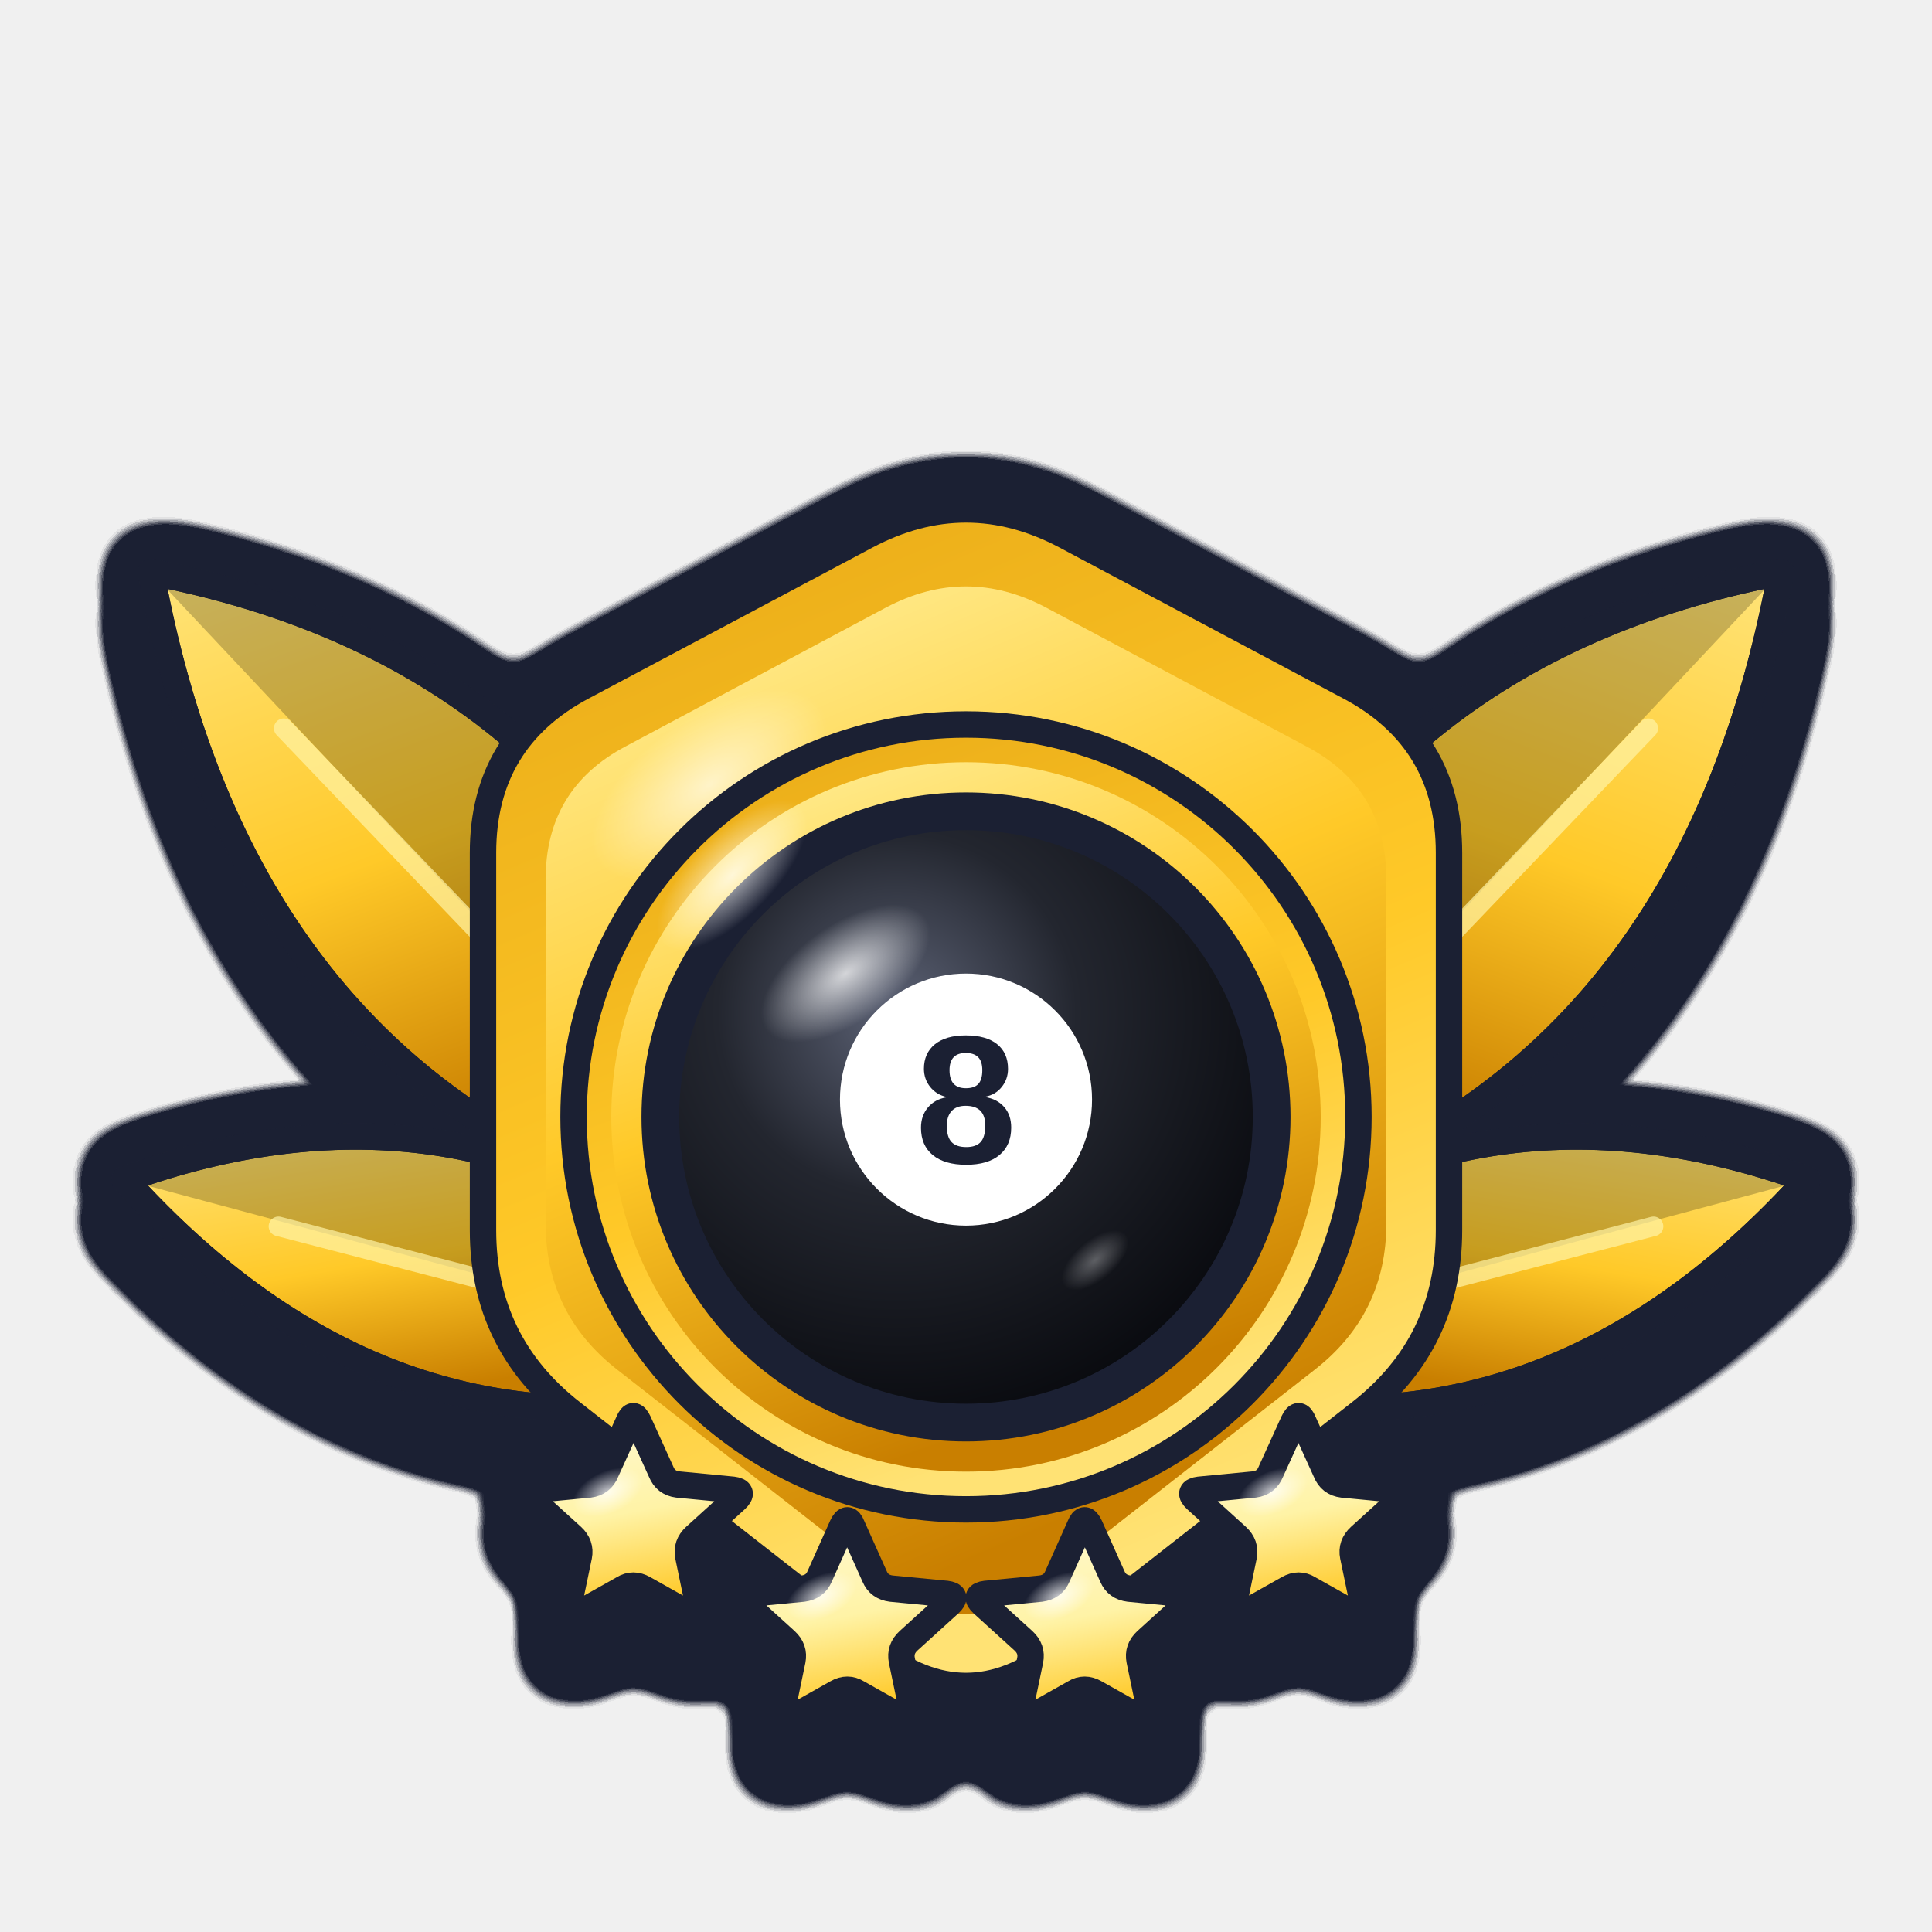
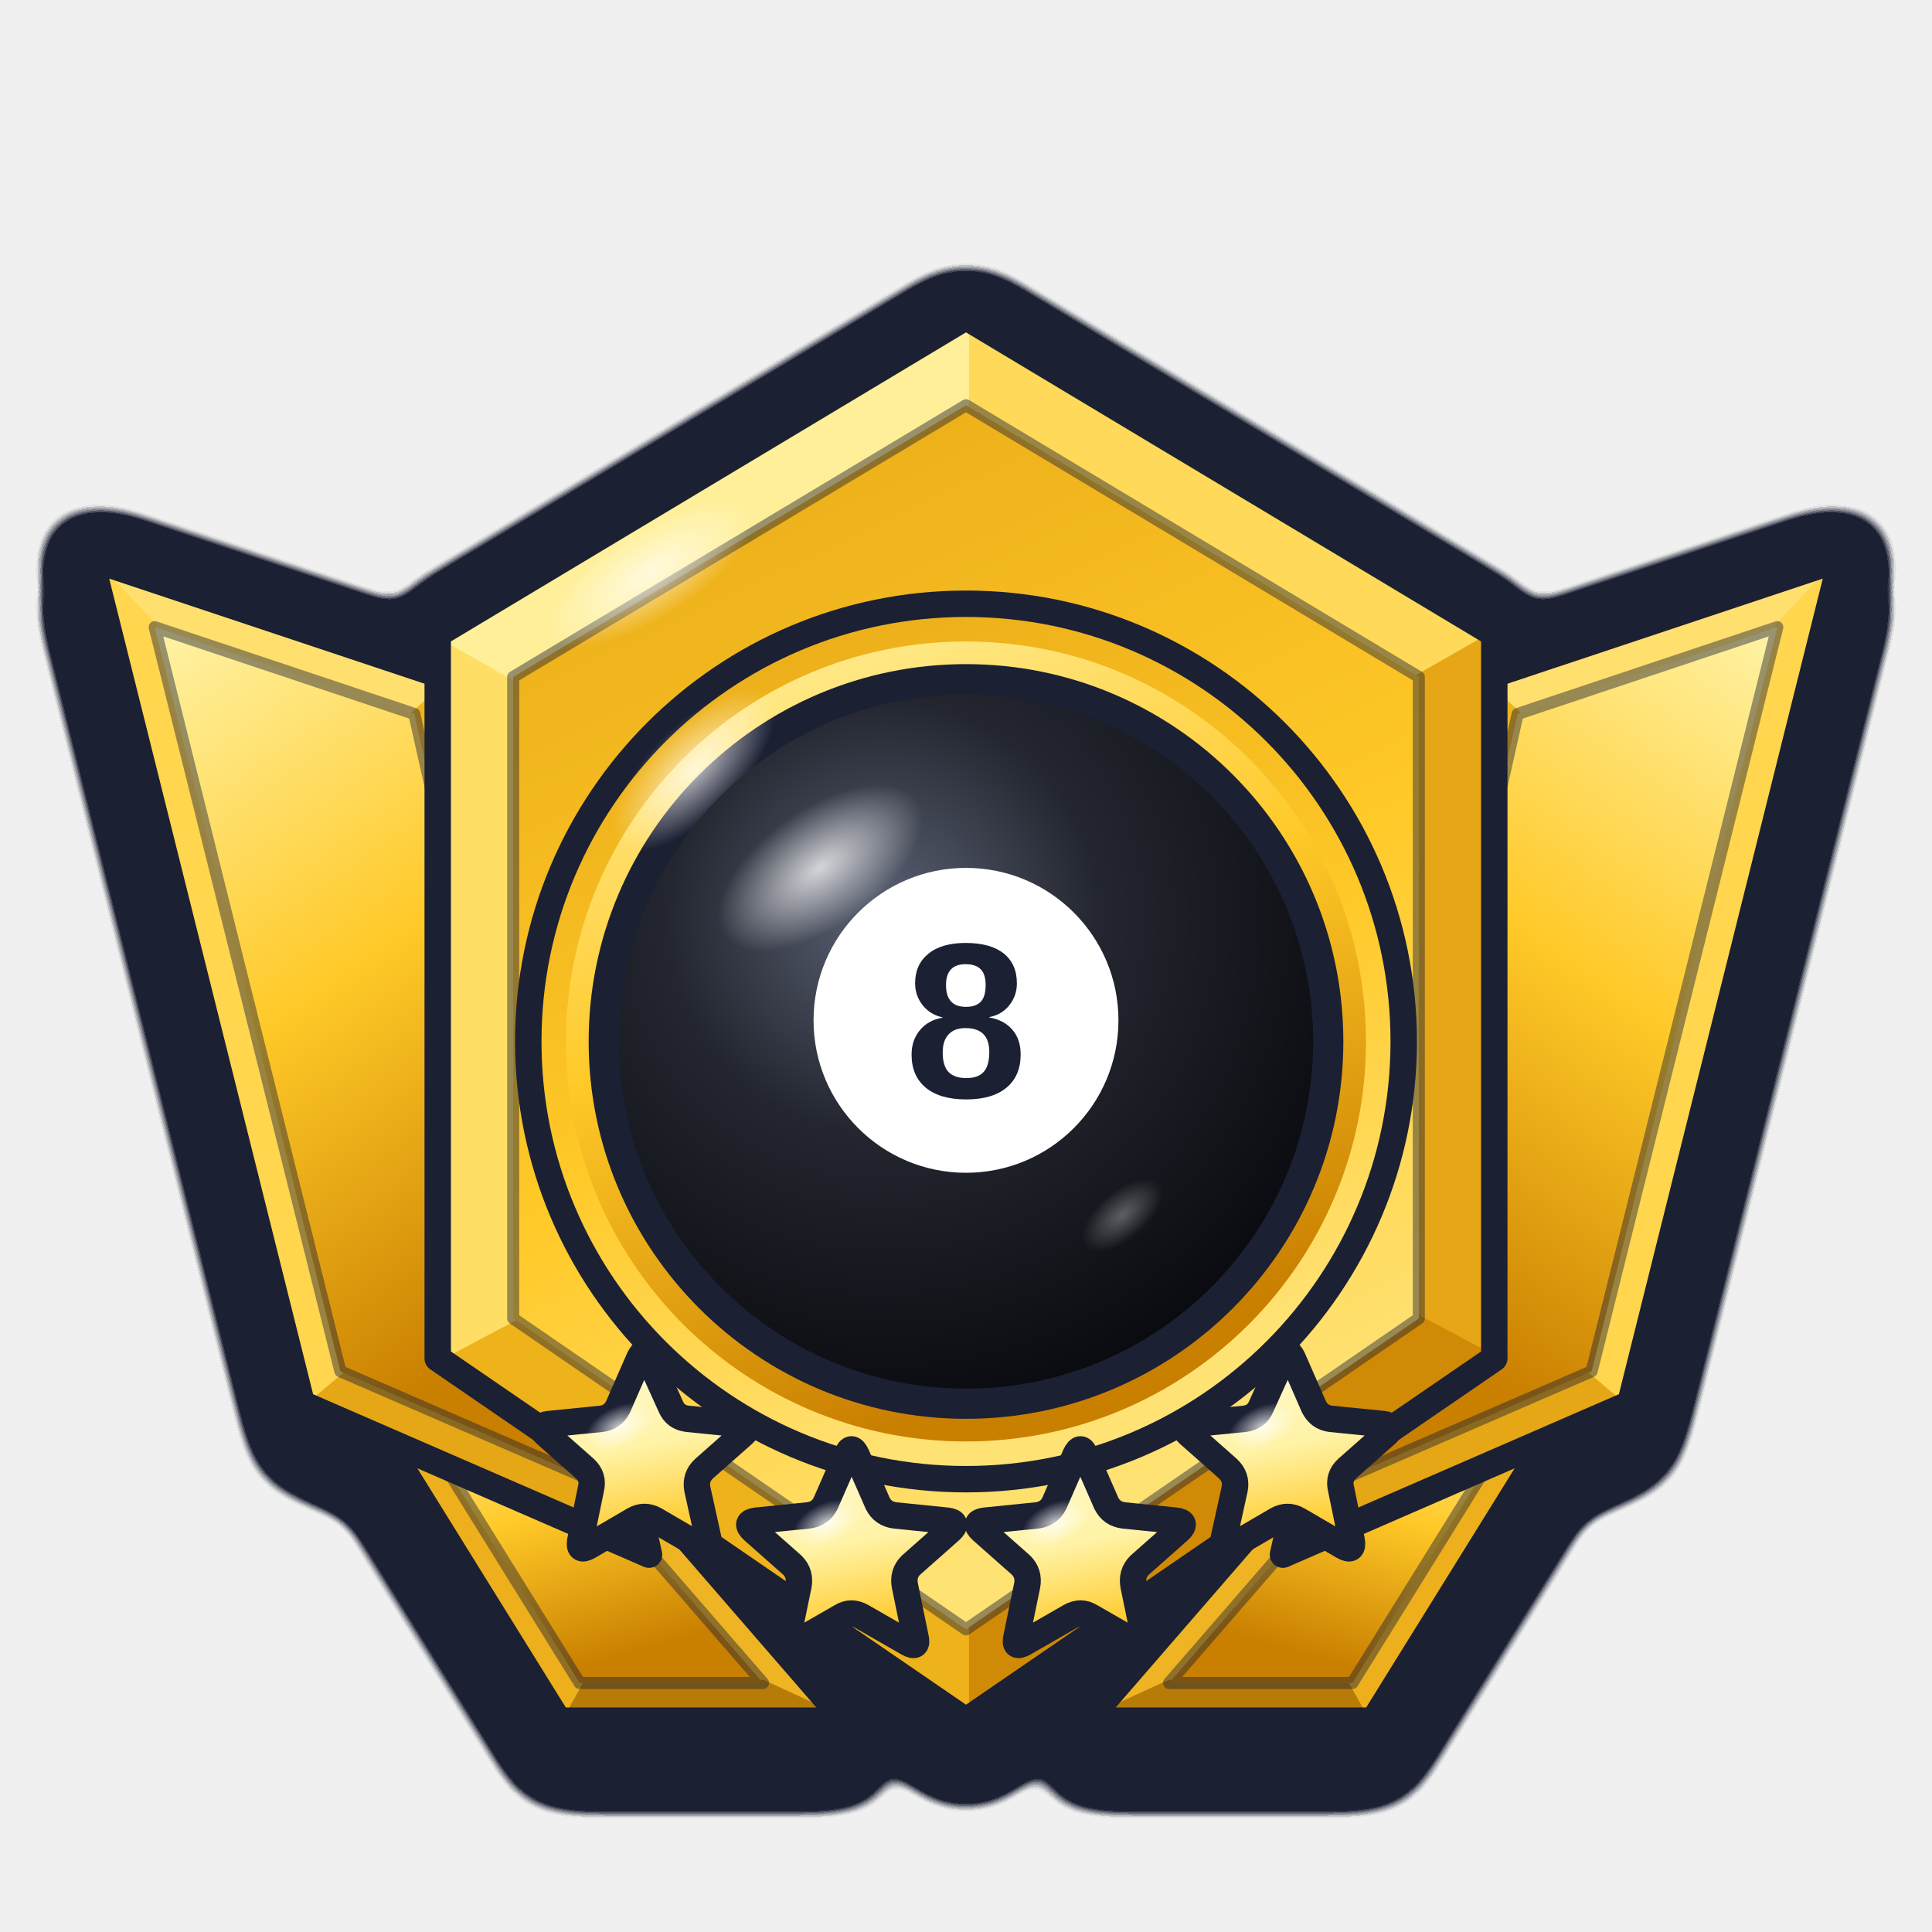
<svg xmlns="http://www.w3.org/2000/svg" width="512" height="512" viewBox="0 0 256 256">
  <defs>
    <linearGradient id="blue" x1="0" y1="0" x2="0.35" y2="1">
      <stop offset="0" stop-color="#9ED3FF" />
      <stop offset="0.45" stop-color="#3B9BFF" />
      <stop offset="1" stop-color="#1F6BD0" />
    </linearGradient>
    <linearGradient id="green" x1="0" y1="0" x2="0.35" y2="1">
      <stop offset="0" stop-color="#A8F5BE" />
      <stop offset="0.45" stop-color="#3DD66B" />
      <stop offset="1" stop-color="#1E9E47" />
    </linearGradient>
    <linearGradient id="red" x1="0" y1="0" x2="0.35" y2="1">
      <stop offset="0" stop-color="#FFA3A3" />
      <stop offset="0.45" stop-color="#FF4D4D" />
      <stop offset="1" stop-color="#C9283A" />
    </linearGradient>
    <linearGradient id="gold" x1="0" y1="0" x2="0.35" y2="1">
      <stop offset="0" stop-color="#FFF1A0" />
      <stop offset="0.45" stop-color="#FFC928" />
      <stop offset="1" stop-color="#DB8E00" />
    </linearGradient>
    <linearGradient id="wood" x1="0" y1="0" x2="0.35" y2="1">
      <stop offset="0" stop-color="#FFD9A0" />
      <stop offset="0.45" stop-color="#E7A35C" />
      <stop offset="1" stop-color="#A8622A" />
    </linearGradient>
    <linearGradient id="darkwood" x1="0" y1="0" x2="0.35" y2="1">
      <stop offset="0" stop-color="#C07A45" />
      <stop offset="0.45" stop-color="#8A4B22" />
      <stop offset="1" stop-color="#5E3014" />
    </linearGradient>
    <linearGradient id="white" x1="0" y1="0" x2="0.35" y2="1">
      <stop offset="0" stop-color="#FFFFFF" />
      <stop offset="0.45" stop-color="#F4F8FF" />
      <stop offset="1" stop-color="#C9D6EA" />
    </linearGradient>
    <linearGradient id="grey" x1="0" y1="0" x2="0.35" y2="1">
      <stop offset="0" stop-color="#E4E9F2" />
      <stop offset="0.45" stop-color="#AEB8C8" />
      <stop offset="1" stop-color="#7B869A" />
    </linearGradient>
    <linearGradient id="steel" x1="0" y1="0" x2="0.35" y2="1">
      <stop offset="0" stop-color="#D8E6F7" />
      <stop offset="0.45" stop-color="#9FB2CC" />
      <stop offset="1" stop-color="#6A7D98" />
    </linearGradient>
    <linearGradient id="cloth" x1="0" y1="0" x2="0.35" y2="1">
      <stop offset="0" stop-color="#6FE08E" />
      <stop offset="0.45" stop-color="#2FA24F" />
      <stop offset="1" stop-color="#1C7A37" />
    </linearGradient>
    <linearGradient id="sad" x1="0" y1="0" x2="0.35" y2="1">
      <stop offset="0" stop-color="#C4D4EE" />
      <stop offset="0.45" stop-color="#8EA3C7" />
      <stop offset="1" stop-color="#5E7299" />
    </linearGradient>
    <linearGradient id="purple" x1="0" y1="0" x2="0.35" y2="1">
      <stop offset="0" stop-color="#D7B8FF" />
      <stop offset="0.45" stop-color="#A259FF" />
      <stop offset="1" stop-color="#6E2FD0" />
    </linearGradient>
    <radialGradient id="shine" cx="0.5" cy="0.5" r="0.5">
      <stop offset="0" stop-color="#FFFFFF" stop-opacity="0.9" />
      <stop offset="1" stop-color="#FFFFFF" stop-opacity="0" />
    </radialGradient>
    <filter id="ink" x="-30%" y="-30%" width="160%" height="160%" color-interpolation-filters="sRGB">
      <feGaussianBlur in="SourceAlpha" stdDeviation="6.92" result="blur" />
      <feComponentTransfer in="blur" result="grown">
        <feFuncA type="linear" slope="7" intercept="-0.35" />
      </feComponentTransfer>
      <feOffset in="grown" dy="6" result="lip" />
      <feMerge result="both">
        <feMergeNode in="lip" />
        <feMergeNode in="grown" />
      </feMerge>
      <feFlood flood-color="#1B2033" />
      <feComposite in2="both" operator="in" result="outline" />
      <feMerge>
        <feMergeNode in="outline" />
        <feMergeNode in="SourceGraphic" />
      </feMerge>
    </filter>
  </defs>
  <defs>
    <filter id="badgeInk" x="-20%" y="-20%" width="140%" height="140%" color-interpolation-filters="sRGB">
      <feGaussianBlur in="SourceAlpha" stdDeviation="3.2" result="blur" />
      <feComponentTransfer in="blur" result="grown">
        <feFuncA type="linear" slope="40" intercept="-0.716" />
      </feComponentTransfer>
      <feOffset in="grown" dy="5" result="lip" />
      <feMerge result="both">
        <feMergeNode in="lip" />
        <feMergeNode in="grown" />
      </feMerge>
      <feFlood flood-color="#1B2033" />
      <feComposite in2="both" operator="in" result="outline" />
      <feMerge>
        <feMergeNode in="outline" />
        <feMergeNode in="SourceGraphic" />
      </feMerge>
    </filter>
  </defs>
  <defs>
    <linearGradient id="m" x1="0" y1="0" x2="0.35" y2="1">
      <stop offset="0" stop-color="#FFF3A6" />
      <stop offset="0.5" stop-color="#FFC928" />
      <stop offset="1" stop-color="#C97F00" />
    </linearGradient>
    <linearGradient id="r" x1="0" y1="0" x2="0.35" y2="1">
      <stop offset="0" stop-color="#E7A816" />
      <stop offset="0.6" stop-color="#FFC928" />
      <stop offset="1" stop-color="#FFE274" />
    </linearGradient>
    <linearGradient id="w" x1="0" y1="0" x2="0.35" y2="1">
      <stop offset="0" stop-color="#FFE47A" />
      <stop offset="0.55" stop-color="#FFC928" />
      <stop offset="1" stop-color="#C97F00" />
    </linearGradient>
    <linearGradient id="p" x1="0" y1="0" x2="0.2" y2="1">
      <stop offset="0" stop-color="#FFFAD7" />
      <stop offset="0.55" stop-color="#FFF3A6" />
      <stop offset="1" stop-color="#FFC928" />
    </linearGradient>
    <linearGradient id="c" x1="0" y1="0" x2="0.3" y2="1">
      <stop offset="0" stop-color="#FFF8CA" />
      <stop offset="0.55" stop-color="#FFDC61" />
      <stop offset="1" stop-color="#FFC928" />
    </linearGradient>
    <linearGradient id="g" x1="0" y1="0" x2="0.35" y2="1">
      <stop offset="0" stop-color="#FFF3A6" />
      <stop offset="0.5" stop-color="#FFC928" />
      <stop offset="1" stop-color="#C97F00" />
    </linearGradient>
    <linearGradient id="gr" x1="0" y1="0" x2="0.35" y2="1">
      <stop offset="0" stop-color="#E7A816" />
      <stop offset="0.6" stop-color="#FFC928" />
      <stop offset="1" stop-color="#FFE274" />
    </linearGradient>
    <radialGradient id="ball" cx="0.38" cy="0.32" r="0.78">
      <stop offset="0" stop-color="#5C6275" />
      <stop offset="0.4" stop-color="#23262F" />
      <stop offset="1" stop-color="#06070B" />
    </radialGradient>
  </defs>
  <g filter="url(#badgeInk)">
-     <path d="M87.9 186.0 Q47.9 191.1 16.5 156.3 Q58.5 141.2 92.1 166.0 Z" fill="url(#w)" stroke="#1B2033" stroke-width="3.5" stroke-linejoin="round" />
-     <path d="M90.0 176.0 L92.1 166.0 Q58.5 141.2 16.5 156.3 Z" fill="#000000" opacity="0.22" />
-     <path d="M81.1 174.0 L36.9 162.5" fill="none" stroke="#FFF3A6" stroke-width="2.6" stroke-linecap="round" stroke-linejoin="round" opacity="0.7" />
-     <path d="M87.9 186.0 Q47.9 191.1 16.5 156.3 Q58.5 141.2 92.1 166.0 Z" fill="none" stroke="#1B2033" stroke-width="3.5" stroke-linejoin="round" />
-     <path d="M77.2 155.8 Q30.9 135.4 20.0 75.8 Q75.1 86.4 94.8 136.2 Z" fill="url(#w)" stroke="#1B2033" stroke-width="3.5" stroke-linejoin="round" />
-     <path d="M86.0 146.0 L94.8 136.2 Q75.1 86.4 20.0 75.8 Z" fill="#000000" opacity="0.22" />
-     <path d="M77.5 138.2 L37.6 96.5" fill="none" stroke="#FFF3A6" stroke-width="2.6" stroke-linecap="round" stroke-linejoin="round" opacity="0.7" />
-     <path d="M77.2 155.8 Q30.9 135.4 20.0 75.8 Q75.1 86.4 94.8 136.2 Z" fill="none" stroke="#1B2033" stroke-width="3.5" stroke-linejoin="round" />
+     <path d="M38.0 170.0 L86.0 198.0 L82.8 201.9 L52.9 184.5 Z" fill="#F4C238" stroke="#F4C238" stroke-width="0.8" />
+     <path d="M86.0 198.0 L112.0 228.0 L101.1 223.0 L82.8 201.9 Z" fill="#EEB423" stroke="#EEB423" stroke-width="0.8" />
+     <path d="M112.0 228.0 L74.0 228.0 L76.8 223.0 L101.1 223.0 Z" fill="#B77B08" stroke="#B77B08" stroke-width="0.8" />
+     <path d="M74.0 228.0 L38.0 170.0 L52.9 184.5 L76.8 223.0 Z" fill="#EDB01C" stroke="#EDB01C" stroke-width="0.8" />
+     <path d="M52.9 184.5 L82.8 201.9 L101.1 223.0 L76.8 223.0 Z" fill="url(#m)" />
+     <path d="M52.9 184.5 L82.8 201.9 L101.1 223.0 L76.8 223.0 Z" fill="none" stroke="#1B2033" stroke-width="1.6" stroke-opacity="0.45" stroke-linejoin="round" />
+     <path d="M38.0 170.0 L86.0 198.0 L112.0 228.0 L74.0 228.0 Z" fill="none" stroke="#1B2033" stroke-width="3.5" stroke-linejoin="round" />
+     <path d="M12.0 74.0 L60.0 90.0 L54.9 94.6 L20.5 83.1 Z" fill="#FFE06E" stroke="#FFE06E" stroke-width="0.8" />
+     <path d="M60.0 90.0 L86.0 206.0 L77.6 195.8 L54.9 94.6 Z" fill="#EFB31C" stroke="#EFB31C" stroke-width="0.8" />
+     <path d="M86.0 206.0 L40.0 186.0 L45.1 181.7 L77.6 195.8 Z" fill="#E6A716" stroke="#E6A716" stroke-width="0.8" />
+     <path d="M40.0 186.0 L12.0 74.0 L20.5 83.1 L45.1 181.7 Z" fill="#FFD64E" stroke="#FFD64E" stroke-width="0.8" />
+     <path d="M20.5 83.1 L54.9 94.6 L77.6 195.8 L45.1 181.7 Z" fill="url(#m)" />
+     <path d="M20.5 83.1 L54.9 94.6 L77.6 195.8 L45.1 181.7 Z" fill="none" stroke="#1B2033" stroke-width="1.6" stroke-opacity="0.45" stroke-linejoin="round" />
+     <path d="M12.0 74.0 L60.0 90.0 L86.0 206.0 L40.0 186.0 Z" fill="none" stroke="#1B2033" stroke-width="3.5" stroke-linejoin="round" />
    <g transform="matrix(-1 0 0 1 256 0)">
-       <path d="M87.9 186.0 Q47.9 191.1 16.5 156.3 Q58.5 141.2 92.1 166.0 Z" fill="url(#w)" stroke="#1B2033" stroke-width="3.5" stroke-linejoin="round" />
-       <path d="M90.0 176.0 L92.1 166.0 Q58.5 141.2 16.5 156.3 Z" fill="#000000" opacity="0.22" />
-       <path d="M81.1 174.0 L36.9 162.5" fill="none" stroke="#FFF3A6" stroke-width="2.6" stroke-linecap="round" stroke-linejoin="round" opacity="0.7" />
-       <path d="M87.9 186.0 Q47.9 191.1 16.5 156.3 Q58.5 141.2 92.1 166.0 Z" fill="none" stroke="#1B2033" stroke-width="3.5" stroke-linejoin="round" />
-       <path d="M77.2 155.8 Q30.9 135.4 20.0 75.8 Q75.1 86.4 94.8 136.2 Z" fill="url(#w)" stroke="#1B2033" stroke-width="3.5" stroke-linejoin="round" />
-       <path d="M86.0 146.0 L94.8 136.2 Q75.1 86.4 20.0 75.8 Z" fill="#000000" opacity="0.22" />
-       <path d="M77.5 138.2 L37.6 96.5" fill="none" stroke="#FFF3A6" stroke-width="2.6" stroke-linecap="round" stroke-linejoin="round" opacity="0.7" />
-       <path d="M77.2 155.8 Q30.9 135.4 20.0 75.8 Q75.1 86.4 94.8 136.2 Z" fill="none" stroke="#1B2033" stroke-width="3.5" stroke-linejoin="round" />
+       <path d="M38.0 170.0 L86.0 198.0 L82.8 201.9 L52.9 184.5 Z" fill="#F4C238" stroke="#F4C238" stroke-width="0.8" />
+       <path d="M86.0 198.0 L112.0 228.0 L101.1 223.0 L82.8 201.9 Z" fill="#EEB423" stroke="#EEB423" stroke-width="0.8" />
+       <path d="M112.0 228.0 L74.0 228.0 L76.8 223.0 L101.1 223.0 Z" fill="#B77B08" stroke="#B77B08" stroke-width="0.8" />
+       <path d="M74.0 228.0 L38.0 170.0 L52.9 184.5 L76.8 223.0 Z" fill="#EDB01C" stroke="#EDB01C" stroke-width="0.8" />
+       <path d="M52.9 184.5 L82.8 201.9 L101.1 223.0 L76.8 223.0 Z" fill="url(#m)" />
+       <path d="M52.9 184.5 L82.8 201.9 L101.1 223.0 L76.8 223.0 Z" fill="none" stroke="#1B2033" stroke-width="1.6" stroke-opacity="0.45" stroke-linejoin="round" />
+       <path d="M38.0 170.0 L86.0 198.0 L112.0 228.0 L74.0 228.0 Z" fill="none" stroke="#1B2033" stroke-width="3.5" stroke-linejoin="round" />
+       <path d="M12.0 74.0 L60.0 90.0 L54.9 94.6 L20.5 83.1 Z" fill="#FFE06E" stroke="#FFE06E" stroke-width="0.8" />
+       <path d="M60.0 90.0 L86.0 206.0 L77.6 195.8 L54.9 94.6 Z" fill="#EFB31C" stroke="#EFB31C" stroke-width="0.8" />
+       <path d="M86.0 206.0 L40.0 186.0 L45.1 181.7 L77.6 195.8 Z" fill="#E6A716" stroke="#E6A716" stroke-width="0.8" />
+       <path d="M40.0 186.0 L12.0 74.0 L20.5 83.1 L45.1 181.7 Z" fill="#FFD64E" stroke="#FFD64E" stroke-width="0.8" />
+       <path d="M20.5 83.1 L54.9 94.6 L77.6 195.8 L45.1 181.7 Z" fill="url(#m)" />
+       <path d="M20.5 83.1 L54.9 94.6 L77.6 195.8 L45.1 181.7 Z" fill="none" stroke="#1B2033" stroke-width="1.6" stroke-opacity="0.45" stroke-linejoin="round" />
+       <path d="M12.0 74.0 L60.0 90.0 L86.0 206.0 L40.0 186.0 Z" fill="none" stroke="#1B2033" stroke-width="3.5" stroke-linejoin="round" />
    </g>
-     <path d="M114.8 71.0 Q128.0 64.0 141.2 71.0 L178.8 91.0 Q192.0 98.0 192.0 113.0 L192.0 163.0 Q192.0 178.0 180.2 187.2 L139.8 218.8 Q128.0 228.0 116.2 218.8 L75.8 187.2 Q64.0 178.0 64.0 163.0 L64.0 113.0 Q64.0 98.0 77.2 91.0 Z" fill="url(#r)" stroke="#1B2033" stroke-width="3.5" stroke-linejoin="round" />
-     <path d="M117.4 80.5 Q128.0 74.9 138.6 80.5 L173.1 98.9 Q183.7 104.5 183.7 116.5 L183.7 162.1 Q183.7 174.1 174.2 181.5 L137.5 210.2 Q128.0 217.6 118.5 210.2 L81.8 181.5 Q72.3 174.1 72.3 162.1 L72.3 116.5 Q72.3 104.5 82.9 98.9 Z" fill="url(#m)" />
-     <ellipse cx="94" cy="104" rx="18" ry="9" fill="url(#shine)" opacity="0.7" transform="rotate(-35 94 104)" />
-     <circle cx="128" cy="148" r="52" fill="url(#r)" stroke="#1B2033" stroke-width="3.5" />
-     <circle cx="128" cy="148" r="47" fill="url(#m)" />
-     <circle cx="128" cy="148" r="43" fill="#1B2033" />
-     <ellipse cx="97" cy="116" rx="13" ry="5.5" fill="url(#shine)" opacity="0.8" transform="rotate(-45 97 116)" />
-     <circle cx="128" cy="148" r="38" fill="url(#ball)" />
-     <circle cx="128.0" cy="145.7" r="16.7" fill="#FFFFFF" />
-     <text x="128.0" y="154.1" font-family="Arial Black, Arial, sans-serif" font-weight="900" font-size="24.2" text-anchor="middle" fill="#1B2033">8</text>
-     <ellipse cx="112.04" cy="129.0" rx="12.92" ry="6.46" fill="url(#shine)" opacity="0.85" transform="rotate(-35 112.04 129.0)" />
-     <ellipse cx="145.1" cy="167.0" rx="5.32" ry="2.66" fill="url(#shine)" opacity="0.35" transform="rotate(-40 145.1 167.0)" />
-     <path d="M171.4 188.4 Q172.1 186.9 172.7 188.4 L175.7 195.0 Q176.3 196.5 177.9 196.7 L185.2 197.4 Q186.8 197.6 185.6 198.7 L180.2 203.6 Q179.0 204.7 179.3 206.2 L180.8 213.4 Q181.2 214.9 179.8 214.1 L173.4 210.5 Q172.1 209.7 170.7 210.5 L164.3 214.1 Q162.9 214.9 163.3 213.4 L164.8 206.2 Q165.1 204.7 163.9 203.6 L158.5 198.7 Q157.3 197.6 158.9 197.4 L166.2 196.7 Q167.8 196.5 168.4 195.0 Z" fill="url(#p)" stroke="#1B2033" stroke-width="3.5" stroke-linejoin="round" />
-     <ellipse cx="168.642" cy="197.75" rx="4.96" ry="2.79" fill="url(#shine)" opacity="0.85" transform="rotate(-25 168.6424 197.7502)" />
-     <path d="M143.1 202.2 Q143.7 200.7 144.4 202.2 L147.4 208.9 Q148.0 210.3 149.6 210.5 L156.9 211.2 Q158.5 211.4 157.3 212.5 L151.9 217.4 Q150.7 218.5 151.0 220.0 L152.5 227.2 Q152.9 228.7 151.5 227.9 L145.1 224.3 Q143.7 223.5 142.4 224.3 L136.0 227.9 Q134.6 228.7 135.0 227.2 L136.5 220.0 Q136.8 218.5 135.6 217.4 L130.2 212.5 Q129.0 211.4 130.6 211.2 L137.9 210.5 Q139.5 210.3 140.1 208.9 Z" fill="url(#p)" stroke="#1B2033" stroke-width="3.5" stroke-linejoin="round" />
-     <ellipse cx="140.337" cy="211.556" rx="4.96" ry="2.79" fill="url(#shine)" opacity="0.85" transform="rotate(-25 140.3366 211.5559)" />
-     <path d="M111.6 202.2 Q112.3 200.7 112.9 202.2 L115.9 208.9 Q116.5 210.3 118.1 210.5 L125.4 211.2 Q127.0 211.4 125.8 212.5 L120.4 217.4 Q119.2 218.5 119.5 220.0 L121.0 227.2 Q121.4 228.7 120.0 227.9 L113.6 224.3 Q112.3 223.5 110.9 224.3 L104.5 227.9 Q103.1 228.7 103.5 227.2 L105.0 220.0 Q105.3 218.5 104.1 217.4 L98.7 212.5 Q97.5 211.4 99.1 211.2 L106.4 210.5 Q108.0 210.3 108.6 208.9 Z" fill="url(#p)" stroke="#1B2033" stroke-width="3.5" stroke-linejoin="round" />
-     <ellipse cx="108.843" cy="211.556" rx="4.96" ry="2.79" fill="url(#shine)" opacity="0.85" transform="rotate(-25 108.8434 211.5559)" />
-     <path d="M83.3 188.4 Q83.9 186.9 84.6 188.4 L87.6 195.0 Q88.2 196.5 89.8 196.7 L97.1 197.4 Q98.7 197.6 97.5 198.7 L92.1 203.6 Q90.9 204.7 91.2 206.2 L92.7 213.4 Q93.1 214.9 91.7 214.1 L85.3 210.5 Q83.9 209.7 82.6 210.5 L76.2 214.1 Q74.8 214.9 75.2 213.4 L76.7 206.2 Q77.0 204.7 75.8 203.6 L70.4 198.7 Q69.2 197.6 70.8 197.4 L78.1 196.7 Q79.7 196.5 80.3 195.0 Z" fill="url(#p)" stroke="#1B2033" stroke-width="3.5" stroke-linejoin="round" />
-     <ellipse cx="80.538" cy="197.75" rx="4.96" ry="2.79" fill="url(#shine)" opacity="0.85" transform="rotate(-25 80.53757 197.7502)" />
+     <path d="M128.0 42.0 L198.0 84.0 L188.0 89.7 L128.0 53.7 Z" fill="#FFD959" stroke="#FFD959" stroke-width="0.8" />
+     <path d="M198.0 84.0 L198.0 180.0 L188.0 174.7 L188.0 89.7 Z" fill="#E6A615" stroke="#E6A615" stroke-width="0.8" />
+     <path d="M198.0 180.0 L128.0 228.0 L128.0 215.9 L188.0 174.7 Z" fill="#D18A06" stroke="#D18A06" stroke-width="0.8" />
+     <path d="M128.0 228.0 L58.0 180.0 L68.0 174.7 L128.0 215.9 Z" fill="#EEB21B" stroke="#EEB21B" stroke-width="0.8" />
+     <path d="M58.0 180.0 L58.0 84.0 L68.0 89.7 L68.0 174.7 Z" fill="#FFDE66" stroke="#FFDE66" stroke-width="0.8" />
+     <path d="M58.0 84.0 L128.0 42.0 L128.0 53.7 L68.0 89.7 Z" fill="#FFEF99" stroke="#FFEF99" stroke-width="0.8" />
+     <path d="M128.0 53.7 L188.0 89.7 L188.0 174.7 L128.0 215.9 L68.0 174.7 L68.0 89.7 Z" fill="url(#r)" />
+     <path d="M128.0 53.7 L188.0 89.7 L188.0 174.7 L128.0 215.9 L68.0 174.7 L68.0 89.7 Z" fill="none" stroke="#1B2033" stroke-width="1.6" stroke-opacity="0.45" stroke-linejoin="round" />
+     <path d="M128.0 42.0 L198.0 84.0 L198.0 180.0 L128.0 228.0 L58.0 180.0 L58.0 84.0 Z" fill="none" stroke="#1B2033" stroke-width="3.5" stroke-linejoin="round" />
+     <ellipse cx="86" cy="76" rx="16" ry="6" fill="url(#shine)" opacity="0.75" transform="rotate(-32 86 76)" />
+     <circle cx="128" cy="138" r="58" fill="url(#r)" stroke="#1B2033" stroke-width="3.5" />
+     <circle cx="128" cy="138" r="53" fill="url(#m)" />
+     <circle cx="128" cy="138" r="50" fill="#1B2033" />
+     <ellipse cx="92" cy="102" rx="14" ry="6" fill="url(#shine)" opacity="0.8" transform="rotate(-45 92 102)" />
+     <circle cx="128" cy="138" r="46" fill="url(#ball)" />
+     <circle cx="128.0" cy="135.2" r="20.2" fill="#FFFFFF" />
+     <text x="128.0" y="145.4" font-family="Arial Black, Arial, sans-serif" font-weight="900" font-size="29.3" text-anchor="middle" fill="#1B2033">8</text>
+     <ellipse cx="108.68" cy="115.0" rx="15.64" ry="7.82" fill="url(#shine)" opacity="0.85" transform="rotate(-35 108.68 115.0)" />
+     <ellipse cx="148.7" cy="161.0" rx="6.44" ry="3.22" fill="url(#shine)" opacity="0.35" transform="rotate(-40 148.7 161.0)" />
+     <path d="M170.0 180.0 Q170.6 178.5 171.3 180.0 L174.1 186.4 Q174.8 187.8 176.3 188.0 L183.3 188.7 Q184.9 188.9 183.7 190.0 L178.5 194.6 Q177.3 195.7 177.7 197.3 L179.1 204.1 Q179.4 205.7 178.0 204.9 L172.0 201.4 Q170.6 200.6 169.2 201.4 L163.2 204.9 Q161.8 205.7 162.1 204.1 L163.6 197.3 Q163.9 195.7 162.7 194.6 L157.5 190.0 Q156.3 188.9 157.9 188.7 L164.9 188.0 Q166.5 187.8 167.1 186.4 Z" fill="url(#p)" stroke="#1B2033" stroke-width="3.5" stroke-linejoin="round" />
+     <ellipse cx="167.313" cy="189.035" rx="4.8" ry="2.7" fill="url(#shine)" opacity="0.85" transform="rotate(-25 167.3133 189.0347)" />
+     <path d="M142.5 192.8 Q143.2 191.3 143.8 192.8 L146.6 199.2 Q147.3 200.6 148.9 200.8 L155.8 201.5 Q157.4 201.7 156.2 202.8 L151.0 207.4 Q149.9 208.5 150.2 210.1 L151.6 216.9 Q152.0 218.5 150.6 217.7 L144.5 214.2 Q143.2 213.4 141.8 214.2 L135.7 217.7 Q134.3 218.5 134.7 216.9 L136.1 210.1 Q136.4 208.5 135.3 207.4 L130.1 202.8 Q128.9 201.7 130.5 201.5 L137.4 200.8 Q139.0 200.6 139.7 199.2 Z" fill="url(#p)" stroke="#1B2033" stroke-width="3.5" stroke-linejoin="round" />
+     <ellipse cx="139.851" cy="201.841" rx="4.8" ry="2.7" fill="url(#shine)" opacity="0.85" transform="rotate(-25 139.8508 201.8407)" />
+     <path d="M112.2 192.8 Q112.8 191.3 113.5 192.8 L116.3 199.2 Q117.0 200.6 118.6 200.8 L125.5 201.5 Q127.1 201.7 125.9 202.8 L120.7 207.4 Q119.6 208.5 119.9 210.1 L121.3 216.9 Q121.7 218.5 120.3 217.7 L114.2 214.2 Q112.8 213.4 111.5 214.2 L105.4 217.7 Q104.0 218.5 104.4 216.9 L105.8 210.1 Q106.1 208.5 105.0 207.4 L99.8 202.8 Q98.6 201.7 100.2 201.5 L107.1 200.8 Q108.7 200.6 109.4 199.2 Z" fill="url(#p)" stroke="#1B2033" stroke-width="3.5" stroke-linejoin="round" />
+     <ellipse cx="109.549" cy="201.841" rx="4.8" ry="2.7" fill="url(#shine)" opacity="0.85" transform="rotate(-25 109.5492 201.8407)" />
+     <path d="M84.7 180.0 Q85.4 178.5 86.0 180.0 L88.9 186.4 Q89.5 187.8 91.1 188.0 L98.1 188.7 Q99.7 188.9 98.5 190.0 L93.3 194.6 Q92.1 195.7 92.4 197.3 L93.9 204.1 Q94.2 205.7 92.8 204.9 L86.8 201.4 Q85.4 200.6 84.0 201.4 L78.0 204.9 Q76.6 205.7 76.9 204.1 L78.3 197.3 Q78.7 195.7 77.5 194.6 L72.3 190.0 Q71.1 188.9 72.7 188.7 L79.7 188.0 Q81.2 187.8 81.9 186.4 Z" fill="url(#p)" stroke="#1B2033" stroke-width="3.5" stroke-linejoin="round" />
+     <ellipse cx="82.087" cy="189.035" rx="4.8" ry="2.7" fill="url(#shine)" opacity="0.85" transform="rotate(-25 82.0867 189.0347)" />
  </g>
</svg>
